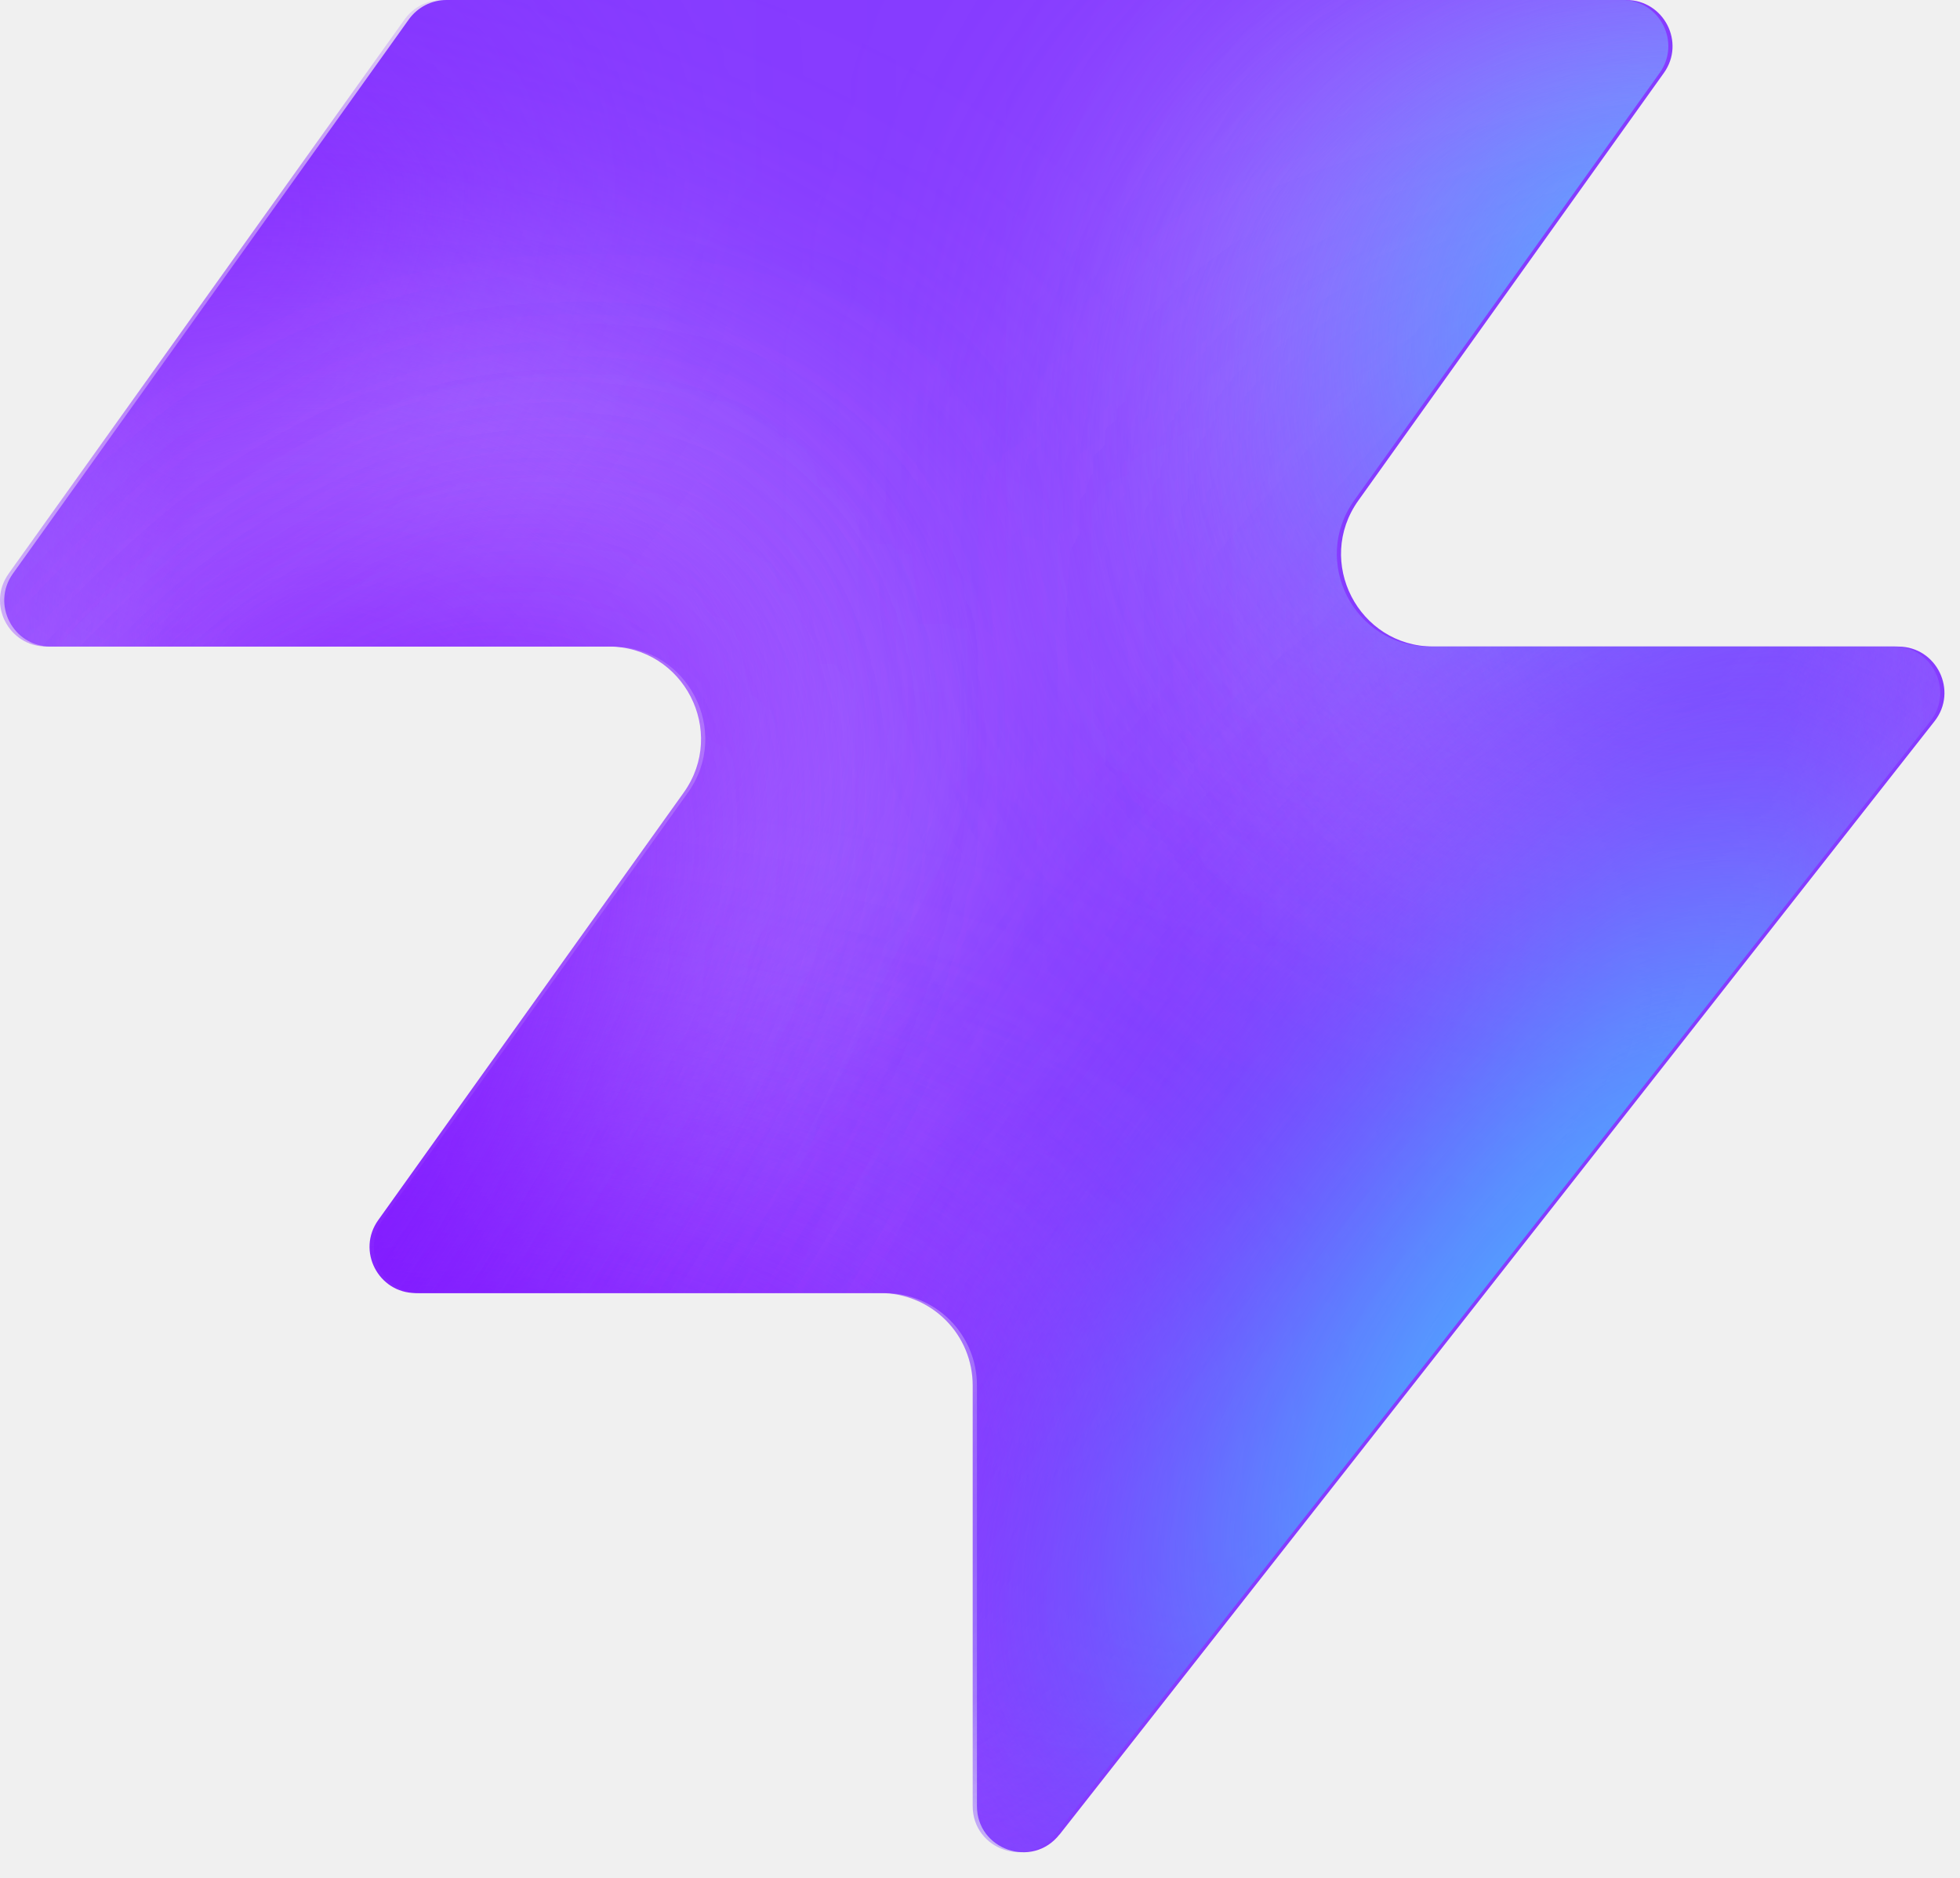
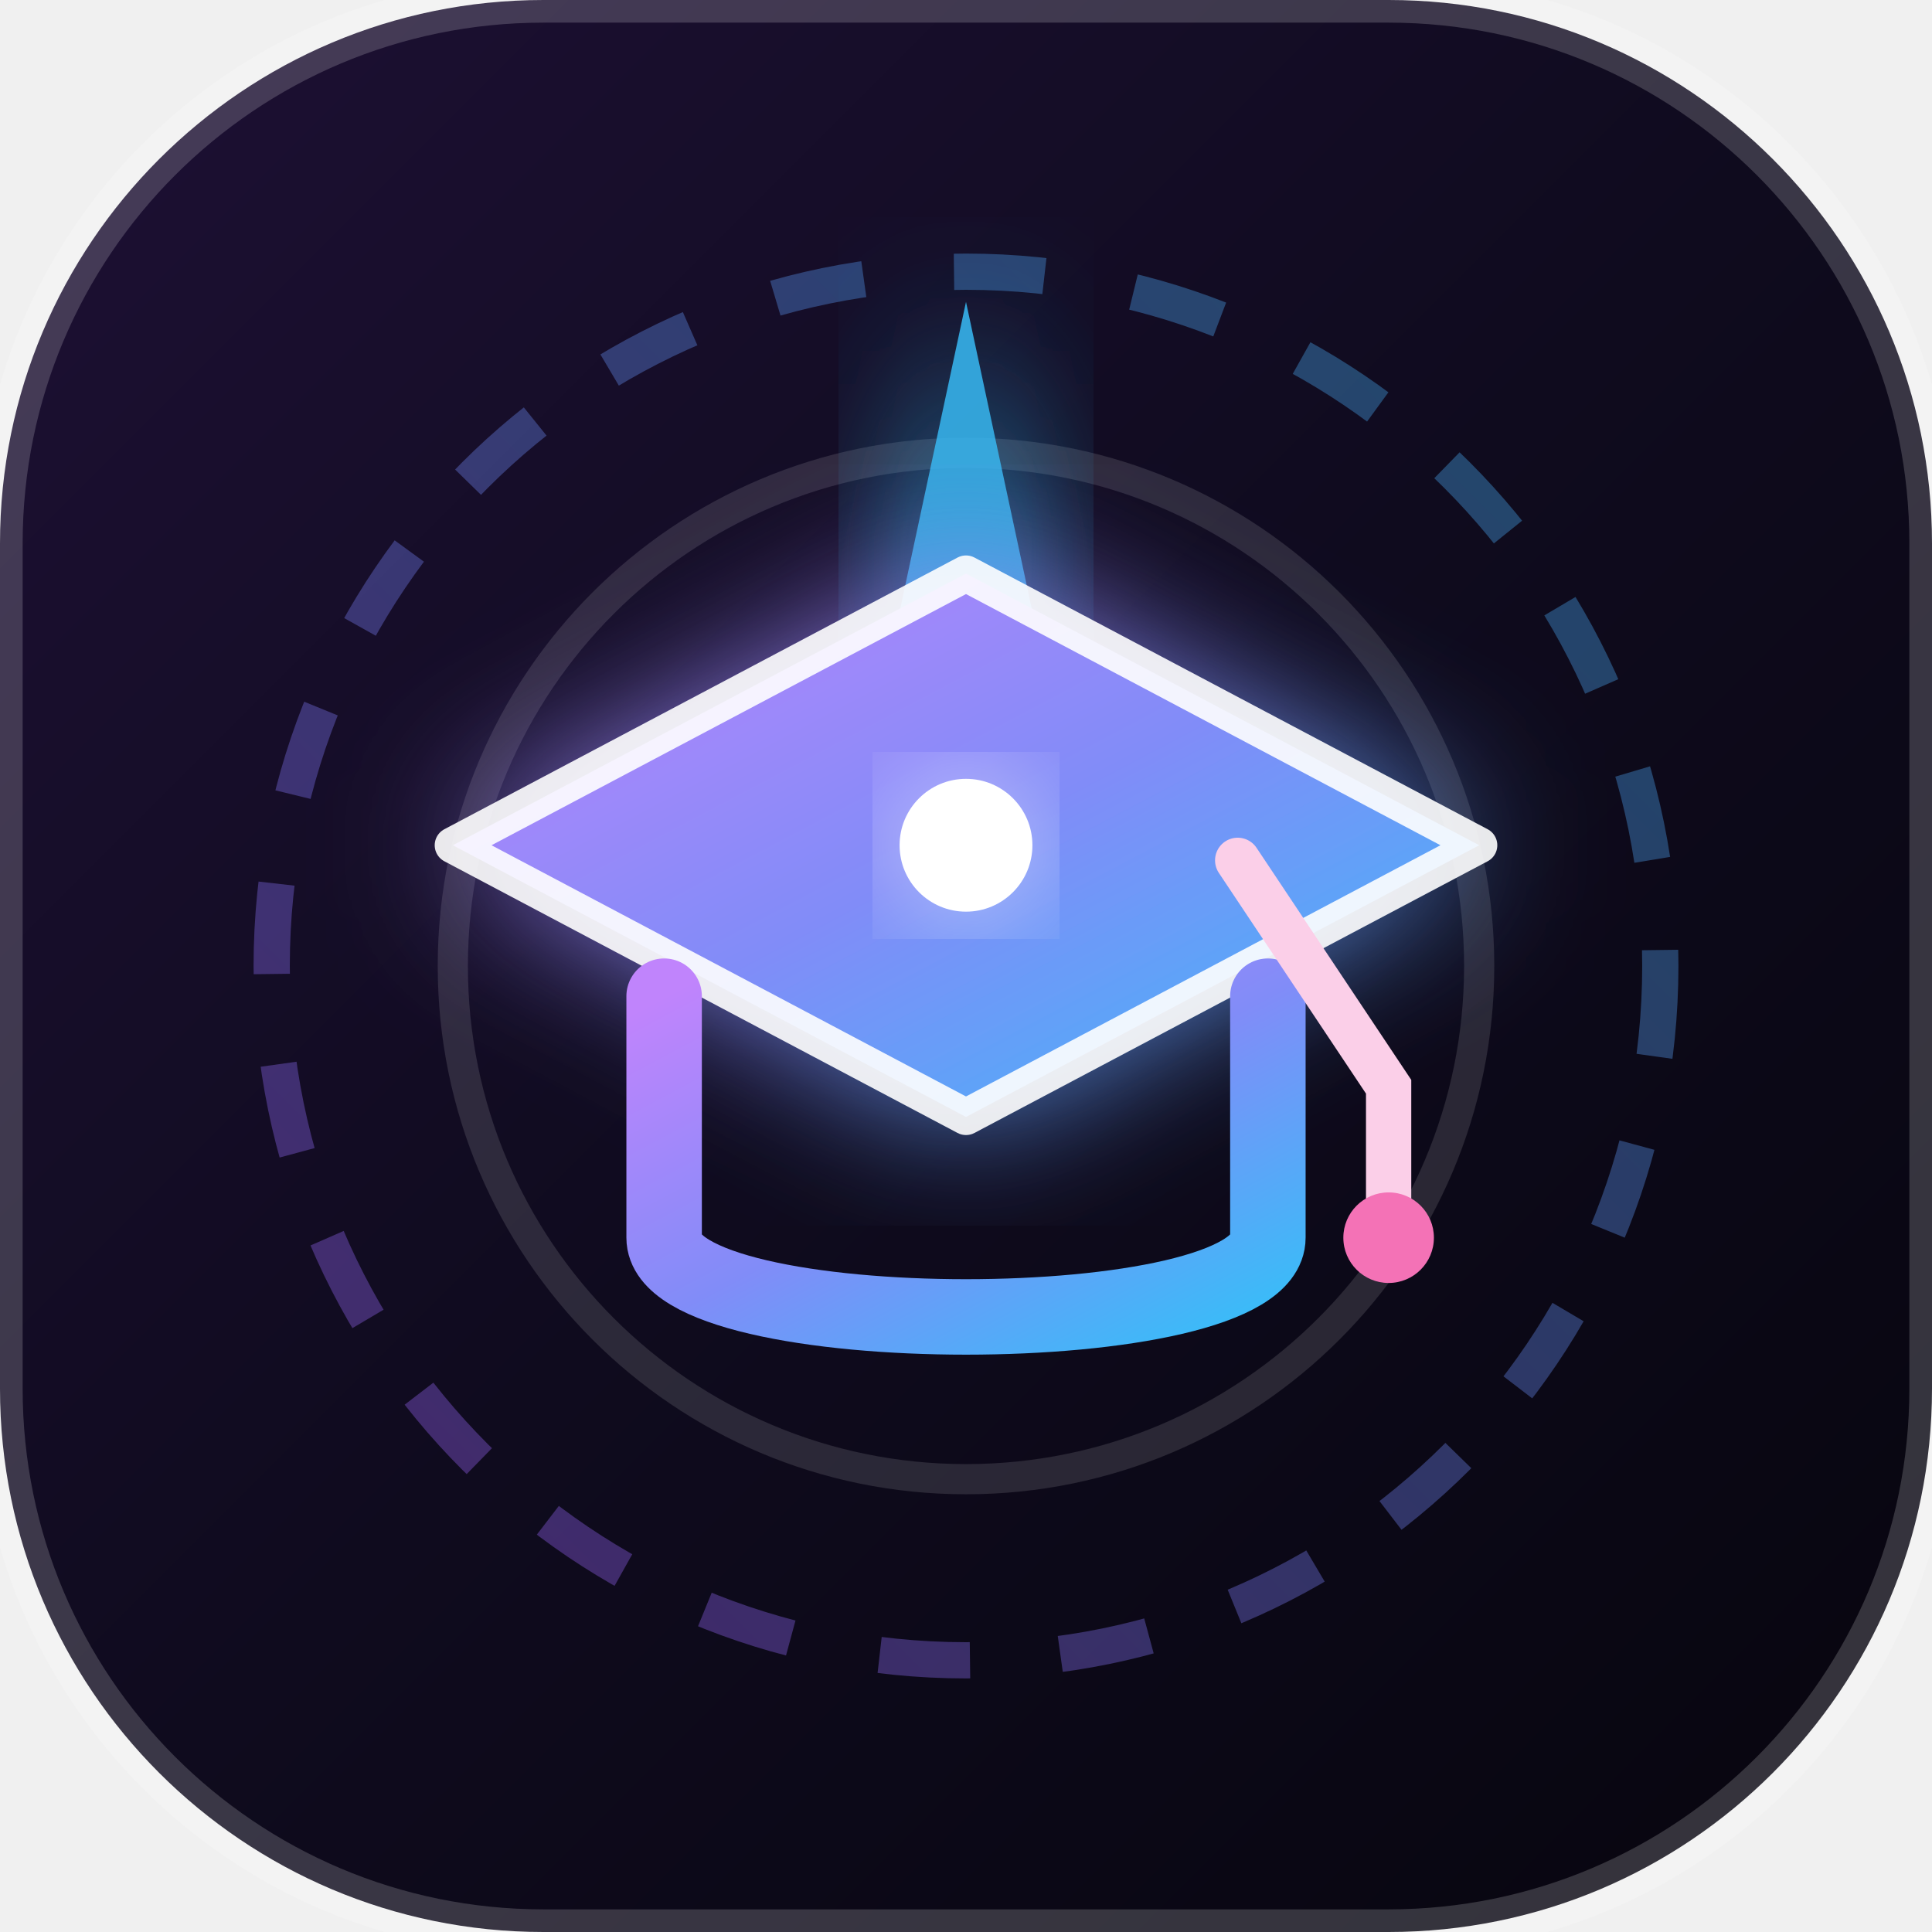
- <svg xmlns="http://www.w3.org/2000/svg" width="48" height="46" fill="none" viewBox="0 0 48 46">
-   <path fill="#863bff" d="M25.946 44.938c-.664.845-2.021.375-2.021-.698V33.937a2.26 2.26 0 0 0-2.262-2.262H10.287c-.92 0-1.456-1.04-.92-1.788l7.48-10.471c1.07-1.497 0-3.578-1.842-3.578H1.237c-.92 0-1.456-1.04-.92-1.788L10.013.474c.214-.297.556-.474.92-.474h28.894c.92 0 1.456 1.04.92 1.788l-7.48 10.471c-1.07 1.498 0 3.579 1.842 3.579h11.377c.943 0 1.473 1.088.89 1.83L25.947 44.94z" style="fill:#863bff;fill:color(display-p3 .525 .23 1);fill-opacity:1" />
-   <mask id="a" width="48" height="46" x="0" y="0" maskUnits="userSpaceOnUse" style="mask-type:alpha">
-     <path fill="#000" d="M25.842 44.938c-.664.844-2.021.375-2.021-.698V33.937a2.26 2.26 0 0 0-2.262-2.262H10.183c-.92 0-1.456-1.04-.92-1.788l7.48-10.471c1.07-1.498 0-3.579-1.842-3.579H1.133c-.92 0-1.456-1.04-.92-1.787L9.91.473c.214-.297.556-.474.92-.474h28.894c.92 0 1.456 1.04.92 1.788l-7.48 10.471c-1.07 1.498 0 3.578 1.842 3.578h11.377c.943 0 1.473 1.088.89 1.832L25.843 44.94z" style="fill:#000;fill-opacity:1" />
-   </mask>
-   <g mask="url(#a)">
-     <g filter="url(#b)">
-       <ellipse cx="5.508" cy="14.704" fill="#ede6ff" rx="5.508" ry="14.704" style="fill:#ede6ff;fill:color(display-p3 .927 .903 1);fill-opacity:1" transform="matrix(.00324 1 1 -.00324 -4.47 31.516)" />
-     </g>
-     <g filter="url(#c)">
-       <ellipse cx="10.399" cy="29.851" fill="#ede6ff" rx="10.399" ry="29.851" style="fill:#ede6ff;fill:color(display-p3 .927 .903 1);fill-opacity:1" transform="matrix(.00324 1 1 -.00324 -39.328 7.883)" />
-     </g>
-     <g filter="url(#d)">
-       <ellipse cx="5.508" cy="30.487" fill="#7e14ff" rx="5.508" ry="30.487" style="fill:#7e14ff;fill:color(display-p3 .492 .077 1);fill-opacity:1" transform="rotate(89.814 -25.913 -14.639)scale(1 -1)" />
-     </g>
-     <g filter="url(#e)">
-       <ellipse cx="5.508" cy="30.599" fill="#7e14ff" rx="5.508" ry="30.599" style="fill:#7e14ff;fill:color(display-p3 .492 .077 1);fill-opacity:1" transform="rotate(89.814 -32.644 -3.334)scale(1 -1)" />
-     </g>
-     <g filter="url(#f)">
-       <ellipse cx="5.508" cy="30.599" fill="#7e14ff" rx="5.508" ry="30.599" style="fill:#7e14ff;fill:color(display-p3 .492 .077 1);fill-opacity:1" transform="matrix(.00324 1 1 -.00324 -34.34 30.47)" />
-     </g>
-     <g filter="url(#g)">
-       <ellipse cx="14.072" cy="22.078" fill="#ede6ff" rx="14.072" ry="22.078" style="fill:#ede6ff;fill:color(display-p3 .927 .903 1);fill-opacity:1" transform="rotate(93.35 24.506 48.493)scale(-1 1)" />
-     </g>
-     <g filter="url(#h)">
-       <ellipse cx="3.47" cy="21.501" fill="#7e14ff" rx="3.47" ry="21.501" style="fill:#7e14ff;fill:color(display-p3 .492 .077 1);fill-opacity:1" transform="rotate(89.009 28.708 47.59)scale(-1 1)" />
-     </g>
-     <g filter="url(#i)">
-       <ellipse cx="3.47" cy="21.501" fill="#7e14ff" rx="3.47" ry="21.501" style="fill:#7e14ff;fill:color(display-p3 .492 .077 1);fill-opacity:1" transform="rotate(89.009 28.708 47.59)scale(-1 1)" />
-     </g>
-     <g filter="url(#j)">
-       <ellipse cx=".387" cy="8.972" fill="#7e14ff" rx="4.407" ry="29.108" style="fill:#7e14ff;fill:color(display-p3 .492 .077 1);fill-opacity:1" transform="rotate(39.51 .387 8.972)" />
-     </g>
-     <g filter="url(#k)">
-       <ellipse cx="47.523" cy="-6.092" fill="#7e14ff" rx="4.407" ry="29.108" style="fill:#7e14ff;fill:color(display-p3 .492 .077 1);fill-opacity:1" transform="rotate(37.892 47.523 -6.092)" />
-     </g>
-     <g filter="url(#l)">
-       <ellipse cx="41.412" cy="6.333" fill="#47bfff" rx="5.971" ry="9.665" style="fill:#47bfff;fill:color(display-p3 .28 .748 1);fill-opacity:1" transform="rotate(37.892 41.412 6.333)" />
-     </g>
-     <g filter="url(#m)">
-       <ellipse cx="-1.879" cy="38.332" fill="#7e14ff" rx="4.407" ry="29.108" style="fill:#7e14ff;fill:color(display-p3 .492 .077 1);fill-opacity:1" transform="rotate(37.892 -1.88 38.332)" />
-     </g>
-     <g filter="url(#n)">
-       <ellipse cx="-1.879" cy="38.332" fill="#7e14ff" rx="4.407" ry="29.108" style="fill:#7e14ff;fill:color(display-p3 .492 .077 1);fill-opacity:1" transform="rotate(37.892 -1.88 38.332)" />
-     </g>
-     <g filter="url(#o)">
-       <ellipse cx="35.651" cy="29.907" fill="#7e14ff" rx="4.407" ry="29.108" style="fill:#7e14ff;fill:color(display-p3 .492 .077 1);fill-opacity:1" transform="rotate(37.892 35.651 29.907)" />
-     </g>
-     <g filter="url(#p)">
-       <ellipse cx="38.418" cy="32.4" fill="#47bfff" rx="5.971" ry="15.297" style="fill:#47bfff;fill:color(display-p3 .28 .748 1);fill-opacity:1" transform="rotate(37.892 38.418 32.4)" />
-     </g>
-   </g>
+ <svg xmlns="http://www.w3.org/2000/svg" viewBox="0 0 64 64" fill="none">
  <defs>
-     <filter id="b" width="60.045" height="41.654" x="-19.77" y="16.149" color-interpolation-filters="sRGB" filterUnits="userSpaceOnUse">
-       <feFlood flood-opacity="0" result="BackgroundImageFix" />
-       <feBlend in="SourceGraphic" in2="BackgroundImageFix" result="shape" />
-       <feGaussianBlur result="effect1_foregroundBlur_2002_17158" stdDeviation="7.659" />
-     </filter>
-     <filter id="c" width="90.34" height="51.437" x="-54.613" y="-7.533" color-interpolation-filters="sRGB" filterUnits="userSpaceOnUse">
-       <feFlood flood-opacity="0" result="BackgroundImageFix" />
-       <feBlend in="SourceGraphic" in2="BackgroundImageFix" result="shape" />
-       <feGaussianBlur result="effect1_foregroundBlur_2002_17158" stdDeviation="7.659" />
-     </filter>
-     <filter id="d" width="79.355" height="29.4" x="-49.64" y="2.03" color-interpolation-filters="sRGB" filterUnits="userSpaceOnUse">
-       <feFlood flood-opacity="0" result="BackgroundImageFix" />
-       <feBlend in="SourceGraphic" in2="BackgroundImageFix" result="shape" />
-       <feGaussianBlur result="effect1_foregroundBlur_2002_17158" stdDeviation="4.596" />
-     </filter>
-     <filter id="e" width="79.579" height="29.4" x="-45.045" y="20.029" color-interpolation-filters="sRGB" filterUnits="userSpaceOnUse">
-       <feFlood flood-opacity="0" result="BackgroundImageFix" />
-       <feBlend in="SourceGraphic" in2="BackgroundImageFix" result="shape" />
-       <feGaussianBlur result="effect1_foregroundBlur_2002_17158" stdDeviation="4.596" />
-     </filter>
-     <filter id="f" width="79.579" height="29.4" x="-43.513" y="21.178" color-interpolation-filters="sRGB" filterUnits="userSpaceOnUse">
-       <feFlood flood-opacity="0" result="BackgroundImageFix" />
-       <feBlend in="SourceGraphic" in2="BackgroundImageFix" result="shape" />
-       <feGaussianBlur result="effect1_foregroundBlur_2002_17158" stdDeviation="4.596" />
-     </filter>
-     <filter id="g" width="74.749" height="58.852" x="15.756" y="-17.901" color-interpolation-filters="sRGB" filterUnits="userSpaceOnUse">
-       <feFlood flood-opacity="0" result="BackgroundImageFix" />
-       <feBlend in="SourceGraphic" in2="BackgroundImageFix" result="shape" />
-       <feGaussianBlur result="effect1_foregroundBlur_2002_17158" stdDeviation="7.659" />
-     </filter>
-     <filter id="h" width="61.377" height="25.362" x="23.548" y="2.284" color-interpolation-filters="sRGB" filterUnits="userSpaceOnUse">
-       <feFlood flood-opacity="0" result="BackgroundImageFix" />
-       <feBlend in="SourceGraphic" in2="BackgroundImageFix" result="shape" />
-       <feGaussianBlur result="effect1_foregroundBlur_2002_17158" stdDeviation="4.596" />
-     </filter>
-     <filter id="i" width="61.377" height="25.362" x="23.548" y="2.284" color-interpolation-filters="sRGB" filterUnits="userSpaceOnUse">
-       <feFlood flood-opacity="0" result="BackgroundImageFix" />
-       <feBlend in="SourceGraphic" in2="BackgroundImageFix" result="shape" />
-       <feGaussianBlur result="effect1_foregroundBlur_2002_17158" stdDeviation="4.596" />
-     </filter>
-     <filter id="j" width="56.045" height="63.649" x="-27.636" y="-22.853" color-interpolation-filters="sRGB" filterUnits="userSpaceOnUse">
-       <feFlood flood-opacity="0" result="BackgroundImageFix" />
-       <feBlend in="SourceGraphic" in2="BackgroundImageFix" result="shape" />
-       <feGaussianBlur result="effect1_foregroundBlur_2002_17158" stdDeviation="4.596" />
-     </filter>
-     <filter id="k" width="54.814" height="64.646" x="20.116" y="-38.415" color-interpolation-filters="sRGB" filterUnits="userSpaceOnUse">
-       <feFlood flood-opacity="0" result="BackgroundImageFix" />
-       <feBlend in="SourceGraphic" in2="BackgroundImageFix" result="shape" />
-       <feGaussianBlur result="effect1_foregroundBlur_2002_17158" stdDeviation="4.596" />
-     </filter>
-     <filter id="l" width="33.541" height="35.313" x="24.641" y="-11.323" color-interpolation-filters="sRGB" filterUnits="userSpaceOnUse">
-       <feFlood flood-opacity="0" result="BackgroundImageFix" />
-       <feBlend in="SourceGraphic" in2="BackgroundImageFix" result="shape" />
-       <feGaussianBlur result="effect1_foregroundBlur_2002_17158" stdDeviation="4.596" />
-     </filter>
-     <filter id="m" width="54.814" height="64.646" x="-29.286" y="6.009" color-interpolation-filters="sRGB" filterUnits="userSpaceOnUse">
-       <feFlood flood-opacity="0" result="BackgroundImageFix" />
-       <feBlend in="SourceGraphic" in2="BackgroundImageFix" result="shape" />
-       <feGaussianBlur result="effect1_foregroundBlur_2002_17158" stdDeviation="4.596" />
-     </filter>
-     <filter id="n" width="54.814" height="64.646" x="-29.286" y="6.009" color-interpolation-filters="sRGB" filterUnits="userSpaceOnUse">
-       <feFlood flood-opacity="0" result="BackgroundImageFix" />
-       <feBlend in="SourceGraphic" in2="BackgroundImageFix" result="shape" />
-       <feGaussianBlur result="effect1_foregroundBlur_2002_17158" stdDeviation="4.596" />
-     </filter>
-     <filter id="o" width="54.814" height="64.646" x="8.244" y="-2.416" color-interpolation-filters="sRGB" filterUnits="userSpaceOnUse">
-       <feFlood flood-opacity="0" result="BackgroundImageFix" />
-       <feBlend in="SourceGraphic" in2="BackgroundImageFix" result="shape" />
-       <feGaussianBlur result="effect1_foregroundBlur_2002_17158" stdDeviation="4.596" />
-     </filter>
-     <filter id="p" width="39.409" height="43.623" x="18.713" y="10.588" color-interpolation-filters="sRGB" filterUnits="userSpaceOnUse">
-       <feFlood flood-opacity="0" result="BackgroundImageFix" />
-       <feBlend in="SourceGraphic" in2="BackgroundImageFix" result="shape" />
-       <feGaussianBlur result="effect1_foregroundBlur_2002_17158" stdDeviation="4.596" />
+     <linearGradient id="bgGrad" x1="0%" y1="0%" x2="100%" y2="100%">
+       <stop offset="0%" stop-color="#1e1035" />
+       <stop offset="50%" stop-color="#0f0b1e" />
+       <stop offset="100%" stop-color="#07050e" />
+     </linearGradient>
+     <linearGradient id="capGrad" x1="0%" y1="0%" x2="100%" y2="100%">
+       <stop offset="0%" stop-color="#c084fc" />
+       <stop offset="50%" stop-color="#818cf8" />
+       <stop offset="100%" stop-color="#38bdf8" />
+     </linearGradient>
+     <linearGradient id="glowRing" x1="0%" y1="100%" x2="100%" y2="0%">
+       <stop offset="0%" stop-color="#a855f7" stop-opacity="0.8" />
+       <stop offset="100%" stop-color="#38bdf8" stop-opacity="0.8" />
+     </linearGradient>
+     <filter id="glow" x="-20%" y="-20%" width="140%" height="140%">
+       <feGaussianBlur stdDeviation="2.5" result="blur" />
+       <feComposite in="SourceGraphic" in2="blur" operator="over" />
    </filter>
  </defs>
+   <rect width="64" height="64" rx="18" fill="url(#bgGrad)" stroke="rgba(255,255,255,0.18)" stroke-width="1.5" />
+   <circle cx="32" cy="32" r="23" stroke="url(#glowRing)" stroke-width="1.2" stroke-dasharray="3 3" opacity="0.45" />
+   <circle cx="32" cy="32" r="17" stroke="rgba(255,255,255,0.2)" stroke-width="1" opacity="0.6" />
+   <path d="M32 10 L35 24 L32 20 L29 24 Z" fill="#38bdf8" opacity="0.85" filter="url(#glow)" />
+   <path d="M32 19 L49 28 L32 37 L15 28 Z" fill="url(#capGrad)" filter="url(#glow)" />
+   <path d="M32 19 L49 28 L32 37 L15 28 Z" stroke="#ffffff" stroke-width="1.2" stroke-linejoin="round" opacity="0.9" />
+   <path d="M22 33 V41 C22 44.5 42 44.5 42 41 V33" stroke="url(#capGrad)" stroke-width="2.5" stroke-linecap="round" fill="none" />
+   <path d="M41 28.5 L46 36 L46 41" stroke="#fbcfe8" stroke-width="1.5" stroke-linecap="round" />
+   <circle cx="46" cy="41" r="1.5" fill="#f472b6" />
+   <circle cx="32" cy="28" r="2.2" fill="#ffffff" filter="url(#glow)" />
</svg>
